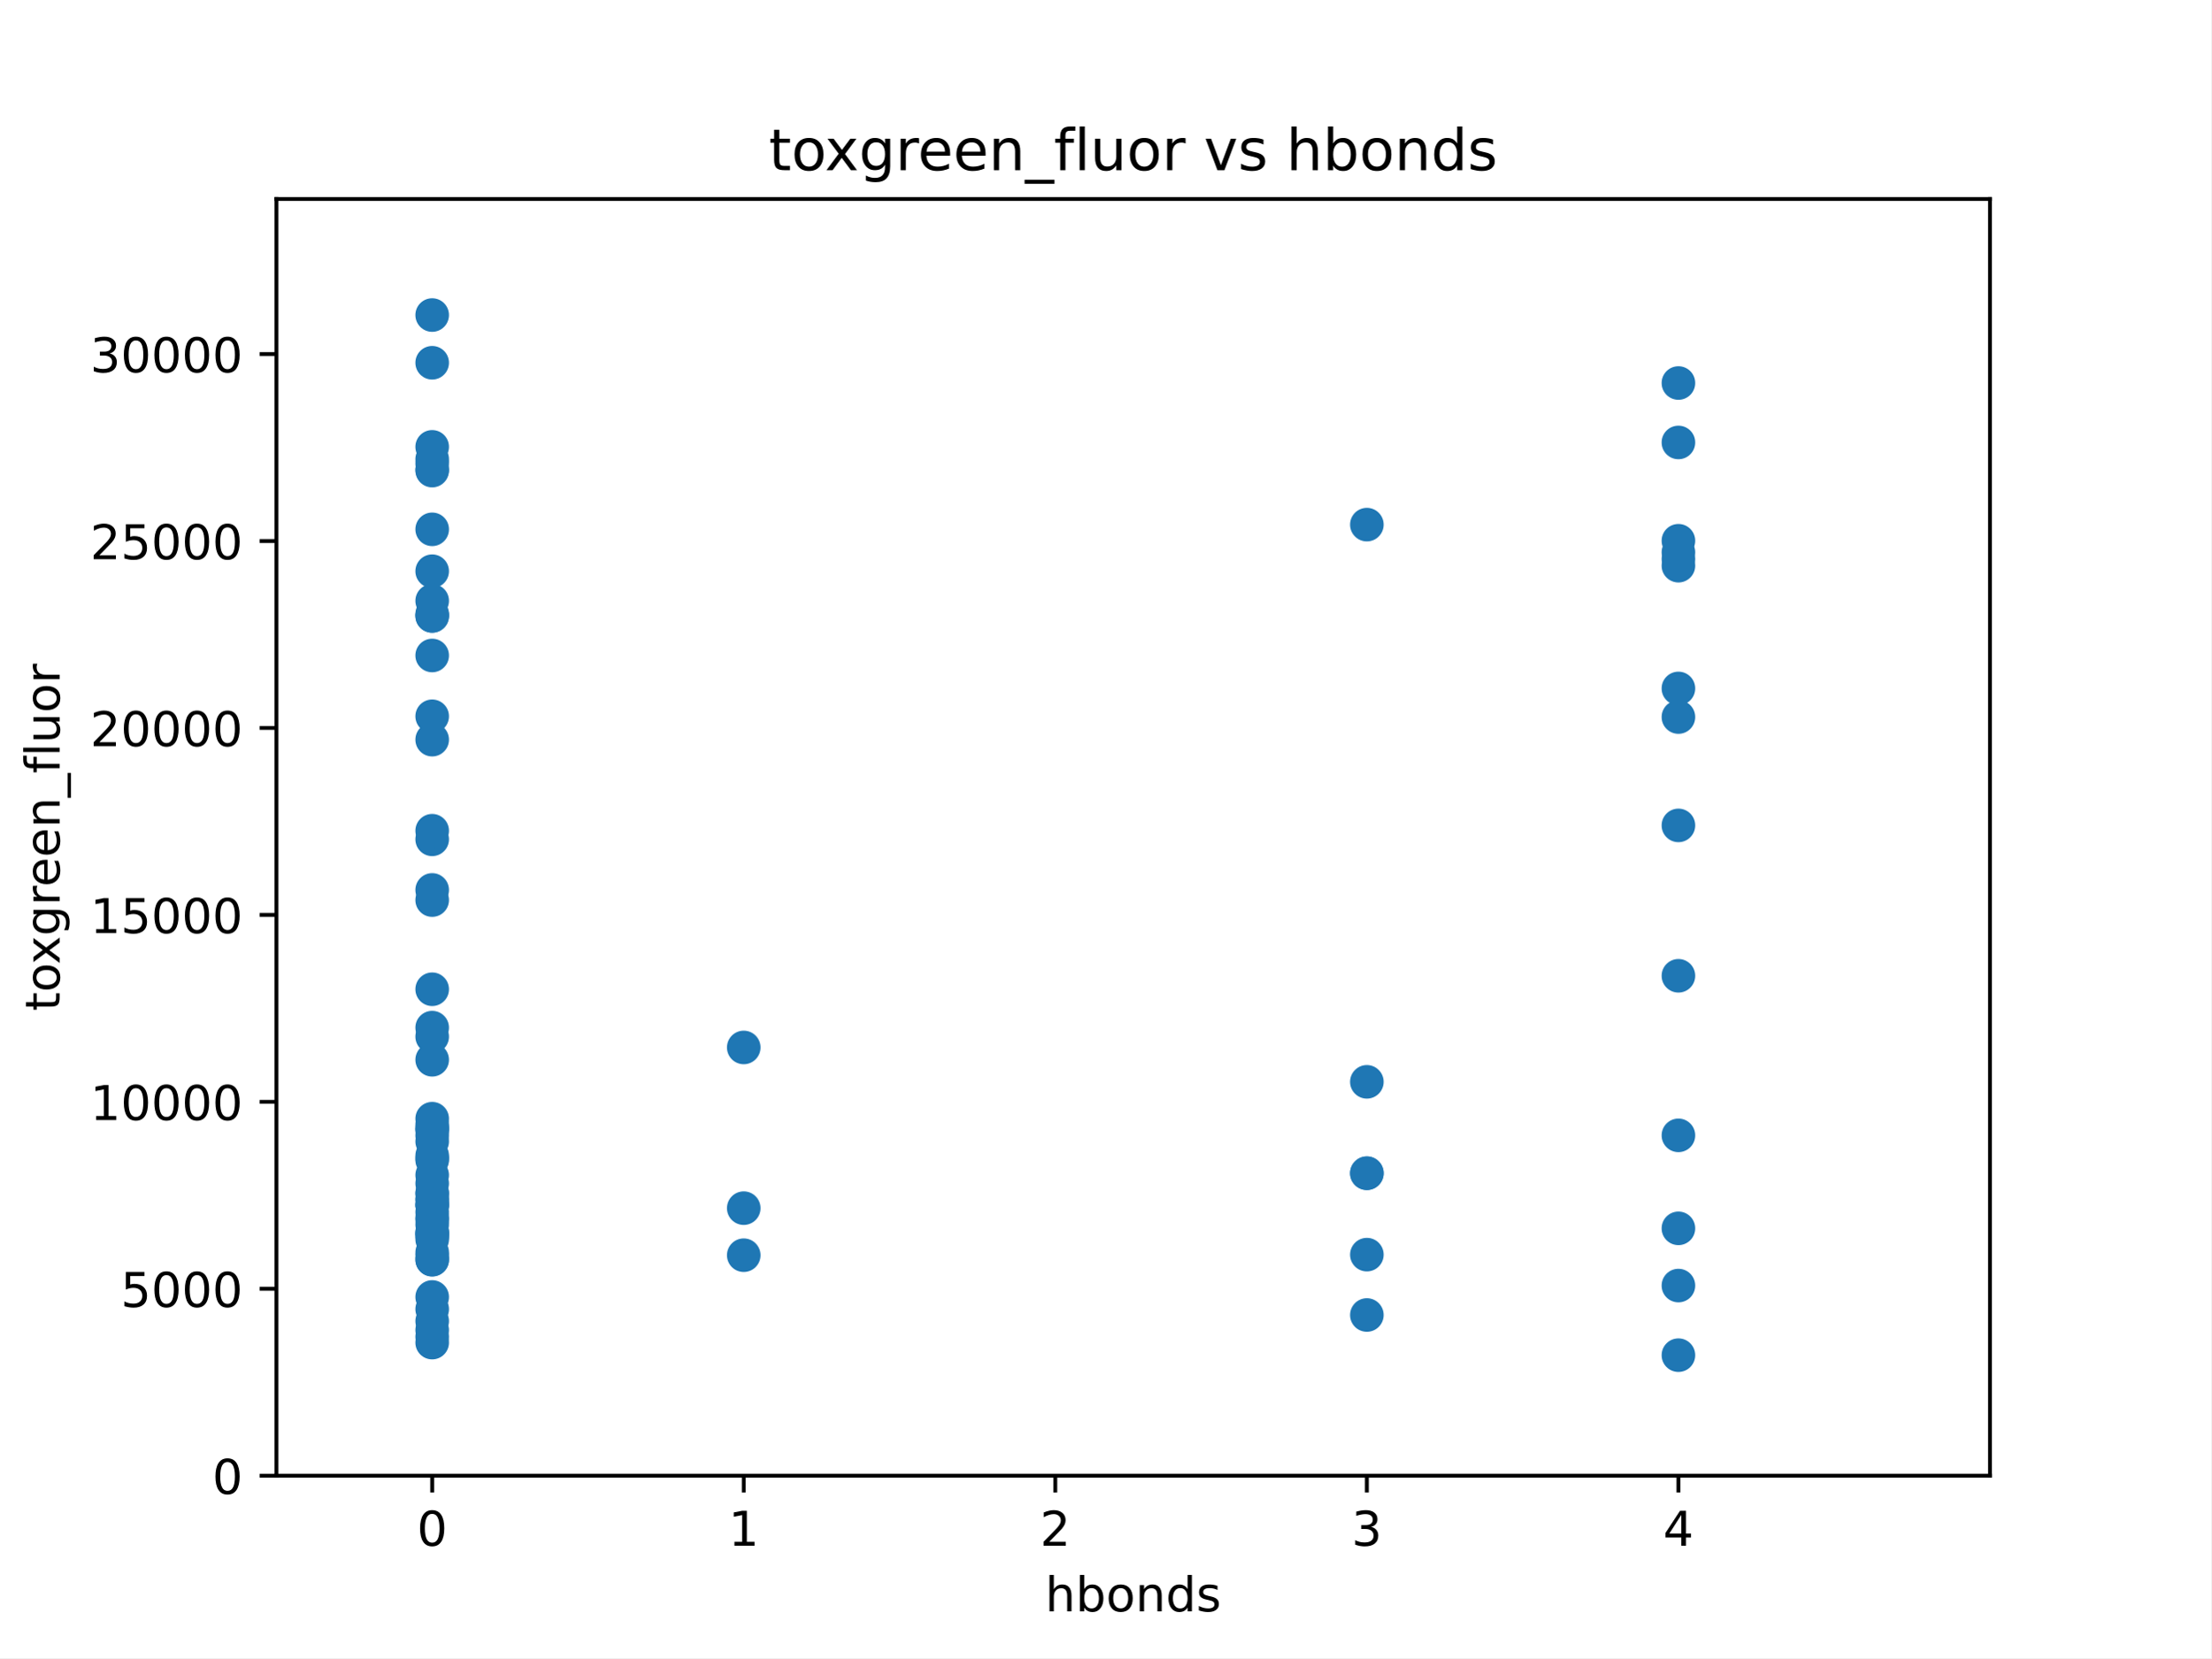
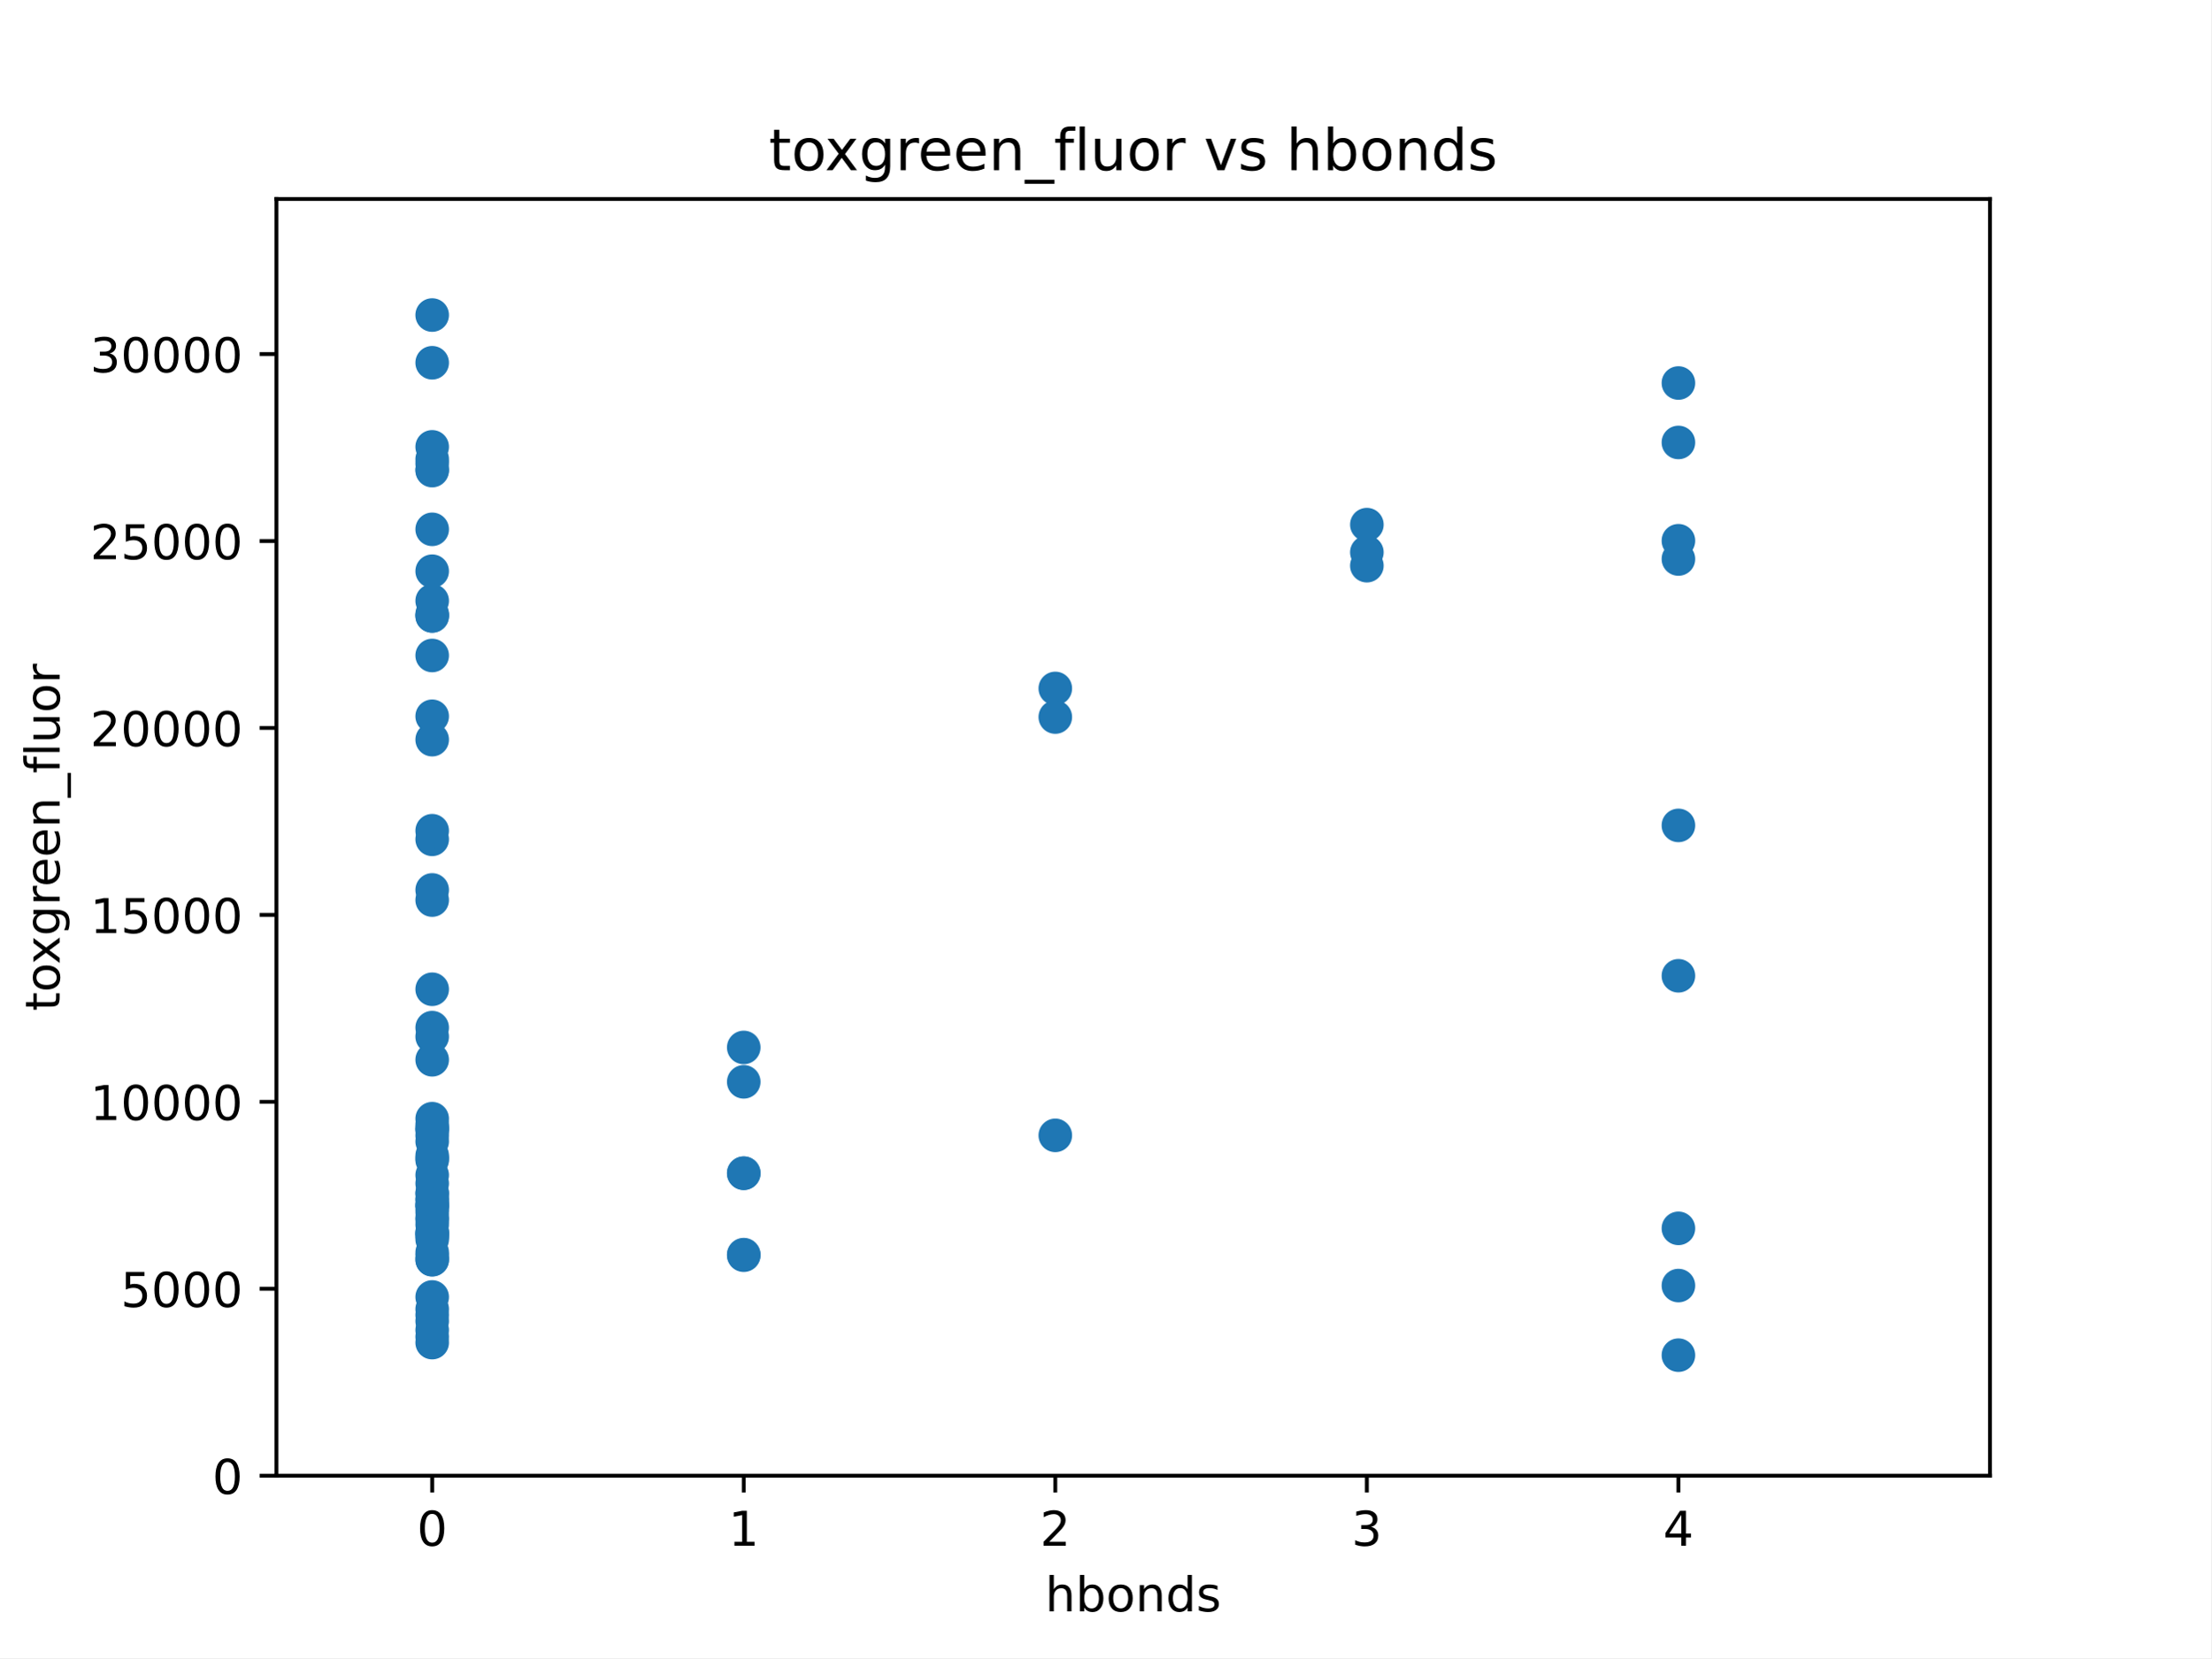
<svg xmlns="http://www.w3.org/2000/svg" xmlns:xlink="http://www.w3.org/1999/xlink" width="460.8pt" height="345.6pt" viewBox="0 0 460.8 345.6" version="1.1">
  <defs>
    <style type="text/css">*{stroke-linejoin: round; stroke-linecap: butt}</style>
  </defs>
  <g id="figure_1">
    <g id="patch_1">
      <path d="M 0 345.6  L 460.8 345.6  L 460.8 0  L 0 0  z " style="fill: #ffffff" />
    </g>
    <g id="axes_1">
      <g id="patch_2">
        <path d="M 57.6 307.584  L 414.72 307.584  L 414.72 41.472  L 57.6 41.472  z " style="fill: #ffffff" />
      </g>
      <g id="PathCollection_1">
        <defs>
-           <path id="medc6081e47" d="M 0 3  C 0.796 3 1.559 2.684 2.121 2.121  C 2.684 1.559 3 0.796 3 0  C 3 -0.796 2.684 -1.559 2.121 -2.121  C 1.559 -2.684 0.796 -3 0 -3  C -0.796 -3 -1.559 -2.684 -2.121 -2.121  C -2.684 -1.559 -3 -0.796 -3 0  C -3 0.796 -2.684 1.559 -2.121 2.121  C -1.559 2.684 -0.796 3 0 3  z " style="stroke: #1f77b4" />
+           <path id="me40e29cd20" d="M 0 3  C 0.796 3 1.559 2.684 2.121 2.121  C 2.684 1.559 3 0.796 3 0  C 3 -0.796 2.684 -1.559 2.121 -2.121  C 1.559 -2.684 0.796 -3 0 -3  C -0.796 -3 -1.559 -2.684 -2.121 -2.121  C -2.684 -1.559 -3 -0.796 -3 0  C -3 0.796 -2.684 1.559 -2.121 2.121  C -1.559 2.684 -0.796 3 0 3  z " style="stroke: #1f77b4" />
        </defs>
-         <g clip-path="url(#p4c594f112e)">
-           <use xlink:href="#medc6081e47" x="90.065" y="75.608" style="fill: #1f77b4; stroke: #1f77b4" />
-           <use xlink:href="#medc6081e47" x="284.858" y="109.346" style="fill: #1f77b4; stroke: #1f77b4" />
-           <use xlink:href="#medc6081e47" x="90.065" y="98.082" style="fill: #1f77b4; stroke: #1f77b4" />
-           <use xlink:href="#medc6081e47" x="90.065" y="93.135" style="fill: #1f77b4; stroke: #1f77b4" />
-           <use xlink:href="#medc6081e47" x="90.065" y="125.226" style="fill: #1f77b4; stroke: #1f77b4" />
-           <use xlink:href="#medc6081e47" x="349.789" y="92.218" style="fill: #1f77b4; stroke: #1f77b4" />
-           <use xlink:href="#medc6081e47" x="90.065" y="110.325" style="fill: #1f77b4; stroke: #1f77b4" />
-           <use xlink:href="#medc6081e47" x="90.065" y="154.165" style="fill: #1f77b4; stroke: #1f77b4" />
-           <use xlink:href="#medc6081e47" x="90.065" y="97.848" style="fill: #1f77b4; stroke: #1f77b4" />
-           <use xlink:href="#medc6081e47" x="349.789" y="79.83" style="fill: #1f77b4; stroke: #1f77b4" />
-           <use xlink:href="#medc6081e47" x="349.789" y="143.491" style="fill: #1f77b4; stroke: #1f77b4" />
-           <use xlink:href="#medc6081e47" x="90.065" y="128.39" style="fill: #1f77b4; stroke: #1f77b4" />
-           <use xlink:href="#medc6081e47" x="90.065" y="174.942" style="fill: #1f77b4; stroke: #1f77b4" />
-           <use xlink:href="#medc6081e47" x="90.065" y="96.624" style="fill: #1f77b4; stroke: #1f77b4" />
-           <use xlink:href="#medc6081e47" x="90.065" y="241.806" style="fill: #1f77b4; stroke: #1f77b4" />
-           <use xlink:href="#medc6081e47" x="349.789" y="112.706" style="fill: #1f77b4; stroke: #1f77b4" />
-           <use xlink:href="#medc6081e47" x="90.065" y="95.702" style="fill: #1f77b4; stroke: #1f77b4" />
-           <use xlink:href="#medc6081e47" x="90.065" y="248.814" style="fill: #1f77b4; stroke: #1f77b4" />
-           <use xlink:href="#medc6081e47" x="90.065" y="128.359" style="fill: #1f77b4; stroke: #1f77b4" />
-           <use xlink:href="#medc6081e47" x="90.065" y="240.845" style="fill: #1f77b4; stroke: #1f77b4" />
-           <use xlink:href="#medc6081e47" x="349.789" y="115.116" style="fill: #1f77b4; stroke: #1f77b4" />
-           <use xlink:href="#medc6081e47" x="349.789" y="116.515" style="fill: #1f77b4; stroke: #1f77b4" />
-           <use xlink:href="#medc6081e47" x="90.065" y="119.054" style="fill: #1f77b4; stroke: #1f77b4" />
-           <use xlink:href="#medc6081e47" x="90.065" y="65.664" style="fill: #1f77b4; stroke: #1f77b4" />
-           <use xlink:href="#medc6081e47" x="90.065" y="256.78" style="fill: #1f77b4; stroke: #1f77b4" />
-           <use xlink:href="#medc6081e47" x="349.789" y="149.452" style="fill: #1f77b4; stroke: #1f77b4" />
-           <use xlink:href="#medc6081e47" x="90.065" y="251.236" style="fill: #1f77b4; stroke: #1f77b4" />
-           <use xlink:href="#medc6081e47" x="90.065" y="252.642" style="fill: #1f77b4; stroke: #1f77b4" />
-           <use xlink:href="#medc6081e47" x="284.858" y="244.514" style="fill: #1f77b4; stroke: #1f77b4" />
-           <use xlink:href="#medc6081e47" x="284.858" y="261.509" style="fill: #1f77b4; stroke: #1f77b4" />
-           <use xlink:href="#medc6081e47" x="349.789" y="267.954" style="fill: #1f77b4; stroke: #1f77b4" />
-           <use xlink:href="#medc6081e47" x="90.065" y="256.907" style="fill: #1f77b4; stroke: #1f77b4" />
-           <use xlink:href="#medc6081e47" x="90.065" y="233.174" style="fill: #1f77b4; stroke: #1f77b4" />
-           <use xlink:href="#medc6081e47" x="349.789" y="256.026" style="fill: #1f77b4; stroke: #1f77b4" />
-           <use xlink:href="#medc6081e47" x="284.858" y="225.488" style="fill: #1f77b4; stroke: #1f77b4" />
-           <use xlink:href="#medc6081e47" x="284.858" y="274.089" style="fill: #1f77b4; stroke: #1f77b4" />
-           <use xlink:href="#medc6081e47" x="90.065" y="275.358" style="fill: #1f77b4; stroke: #1f77b4" />
-           <use xlink:href="#medc6081e47" x="349.789" y="117.905" style="fill: #1f77b4; stroke: #1f77b4" />
-           <use xlink:href="#medc6081e47" x="349.789" y="172.039" style="fill: #1f77b4; stroke: #1f77b4" />
-           <use xlink:href="#medc6081e47" x="90.065" y="272.865" style="fill: #1f77b4; stroke: #1f77b4" />
-           <use xlink:href="#medc6081e47" x="90.065" y="136.622" style="fill: #1f77b4; stroke: #1f77b4" />
-           <use xlink:href="#medc6081e47" x="90.065" y="246.67" style="fill: #1f77b4; stroke: #1f77b4" />
-           <use xlink:href="#medc6081e47" x="90.065" y="262.577" style="fill: #1f77b4; stroke: #1f77b4" />
-           <use xlink:href="#medc6081e47" x="90.065" y="235.338" style="fill: #1f77b4; stroke: #1f77b4" />
-           <use xlink:href="#medc6081e47" x="90.065" y="253.749" style="fill: #1f77b4; stroke: #1f77b4" />
-           <use xlink:href="#medc6081e47" x="90.065" y="257.136" style="fill: #1f77b4; stroke: #1f77b4" />
-           <use xlink:href="#medc6081e47" x="349.789" y="203.383" style="fill: #1f77b4; stroke: #1f77b4" />
-           <use xlink:href="#medc6081e47" x="349.789" y="282.463" style="fill: #1f77b4; stroke: #1f77b4" />
-           <use xlink:href="#medc6081e47" x="90.065" y="241.42" style="fill: #1f77b4; stroke: #1f77b4" />
-           <use xlink:href="#medc6081e47" x="90.065" y="220.89" style="fill: #1f77b4; stroke: #1f77b4" />
-           <use xlink:href="#medc6081e47" x="90.065" y="187.603" style="fill: #1f77b4; stroke: #1f77b4" />
-           <use xlink:href="#medc6081e47" x="90.065" y="262.528" style="fill: #1f77b4; stroke: #1f77b4" />
-           <use xlink:href="#medc6081e47" x="90.065" y="214.193" style="fill: #1f77b4; stroke: #1f77b4" />
-           <use xlink:href="#medc6081e47" x="349.789" y="236.645" style="fill: #1f77b4; stroke: #1f77b4" />
-           <use xlink:href="#medc6081e47" x="90.065" y="248.636" style="fill: #1f77b4; stroke: #1f77b4" />
-           <use xlink:href="#medc6081e47" x="90.065" y="261.776" style="fill: #1f77b4; stroke: #1f77b4" />
-           <use xlink:href="#medc6081e47" x="90.065" y="234.354" style="fill: #1f77b4; stroke: #1f77b4" />
-           <use xlink:href="#medc6081e47" x="90.065" y="254.269" style="fill: #1f77b4; stroke: #1f77b4" />
-           <use xlink:href="#medc6081e47" x="90.065" y="185.491" style="fill: #1f77b4; stroke: #1f77b4" />
-           <use xlink:href="#medc6081e47" x="90.065" y="261.041" style="fill: #1f77b4; stroke: #1f77b4" />
-           <use xlink:href="#medc6081e47" x="90.065" y="236.679" style="fill: #1f77b4; stroke: #1f77b4" />
-           <use xlink:href="#medc6081e47" x="90.065" y="244.929" style="fill: #1f77b4; stroke: #1f77b4" />
-           <use xlink:href="#medc6081e47" x="90.065" y="216.067" style="fill: #1f77b4; stroke: #1f77b4" />
-           <use xlink:href="#medc6081e47" x="90.065" y="278.631" style="fill: #1f77b4; stroke: #1f77b4" />
-           <use xlink:href="#medc6081e47" x="90.065" y="206.191" style="fill: #1f77b4; stroke: #1f77b4" />
-           <use xlink:href="#medc6081e47" x="90.065" y="258.327" style="fill: #1f77b4; stroke: #1f77b4" />
-           <use xlink:href="#medc6081e47" x="90.065" y="255.244" style="fill: #1f77b4; stroke: #1f77b4" />
-           <use xlink:href="#medc6081e47" x="154.996" y="261.626" style="fill: #1f77b4; stroke: #1f77b4" />
-           <use xlink:href="#medc6081e47" x="90.065" y="251.164" style="fill: #1f77b4; stroke: #1f77b4" />
-           <use xlink:href="#medc6081e47" x="154.996" y="251.819" style="fill: #1f77b4; stroke: #1f77b4" />
-           <use xlink:href="#medc6081e47" x="90.065" y="279.843" style="fill: #1f77b4; stroke: #1f77b4" />
-           <use xlink:href="#medc6081e47" x="90.065" y="235.034" style="fill: #1f77b4; stroke: #1f77b4" />
-           <use xlink:href="#medc6081e47" x="284.858" y="244.556" style="fill: #1f77b4; stroke: #1f77b4" />
-           <use xlink:href="#medc6081e47" x="154.996" y="218.322" style="fill: #1f77b4; stroke: #1f77b4" />
-           <use xlink:href="#medc6081e47" x="90.065" y="235.622" style="fill: #1f77b4; stroke: #1f77b4" />
-           <use xlink:href="#medc6081e47" x="90.065" y="127.966" style="fill: #1f77b4; stroke: #1f77b4" />
-           <use xlink:href="#medc6081e47" x="90.065" y="257.689" style="fill: #1f77b4; stroke: #1f77b4" />
-           <use xlink:href="#medc6081e47" x="90.065" y="173.15" style="fill: #1f77b4; stroke: #1f77b4" />
-           <use xlink:href="#medc6081e47" x="90.065" y="257.475" style="fill: #1f77b4; stroke: #1f77b4" />
-           <use xlink:href="#medc6081e47" x="90.065" y="237.917" style="fill: #1f77b4; stroke: #1f77b4" />
-           <use xlink:href="#medc6081e47" x="90.065" y="249.861" style="fill: #1f77b4; stroke: #1f77b4" />
-           <use xlink:href="#medc6081e47" x="90.065" y="251.083" style="fill: #1f77b4; stroke: #1f77b4" />
-           <use xlink:href="#medc6081e47" x="90.065" y="250.173" style="fill: #1f77b4; stroke: #1f77b4" />
-           <use xlink:href="#medc6081e47" x="90.065" y="270.331" style="fill: #1f77b4; stroke: #1f77b4" />
-           <use xlink:href="#medc6081e47" x="90.065" y="277.235" style="fill: #1f77b4; stroke: #1f77b4" />
-           <use xlink:href="#medc6081e47" x="90.065" y="149.294" style="fill: #1f77b4; stroke: #1f77b4" />
+         <g clip-path="url(#p87b3d4bf33)">
+           <use xlink:href="#me40e29cd20" x="90.065" y="75.608" style="fill: #1f77b4; stroke: #1f77b4" />
+           <use xlink:href="#me40e29cd20" x="90.065" y="98.082" style="fill: #1f77b4; stroke: #1f77b4" />
+           <use xlink:href="#me40e29cd20" x="90.065" y="93.135" style="fill: #1f77b4; stroke: #1f77b4" />
+           <use xlink:href="#me40e29cd20" x="90.065" y="125.226" style="fill: #1f77b4; stroke: #1f77b4" />
+           <use xlink:href="#me40e29cd20" x="90.065" y="110.325" style="fill: #1f77b4; stroke: #1f77b4" />
+           <use xlink:href="#me40e29cd20" x="90.065" y="97.848" style="fill: #1f77b4; stroke: #1f77b4" />
+           <use xlink:href="#me40e29cd20" x="349.789" y="79.83" style="fill: #1f77b4; stroke: #1f77b4" />
+           <use xlink:href="#me40e29cd20" x="90.065" y="154.165" style="fill: #1f77b4; stroke: #1f77b4" />
+           <use xlink:href="#me40e29cd20" x="90.065" y="128.39" style="fill: #1f77b4; stroke: #1f77b4" />
+           <use xlink:href="#me40e29cd20" x="90.065" y="174.942" style="fill: #1f77b4; stroke: #1f77b4" />
+           <use xlink:href="#me40e29cd20" x="90.065" y="96.624" style="fill: #1f77b4; stroke: #1f77b4" />
+           <use xlink:href="#me40e29cd20" x="284.858" y="109.346" style="fill: #1f77b4; stroke: #1f77b4" />
+           <use xlink:href="#me40e29cd20" x="90.065" y="95.702" style="fill: #1f77b4; stroke: #1f77b4" />
+           <use xlink:href="#me40e29cd20" x="90.065" y="241.806" style="fill: #1f77b4; stroke: #1f77b4" />
+           <use xlink:href="#me40e29cd20" x="90.065" y="248.814" style="fill: #1f77b4; stroke: #1f77b4" />
+           <use xlink:href="#me40e29cd20" x="219.927" y="143.491" style="fill: #1f77b4; stroke: #1f77b4" />
+           <use xlink:href="#me40e29cd20" x="90.065" y="128.359" style="fill: #1f77b4; stroke: #1f77b4" />
+           <use xlink:href="#me40e29cd20" x="90.065" y="240.845" style="fill: #1f77b4; stroke: #1f77b4" />
+           <use xlink:href="#me40e29cd20" x="349.789" y="92.218" style="fill: #1f77b4; stroke: #1f77b4" />
+           <use xlink:href="#me40e29cd20" x="349.789" y="112.706" style="fill: #1f77b4; stroke: #1f77b4" />
+           <use xlink:href="#me40e29cd20" x="349.789" y="116.515" style="fill: #1f77b4; stroke: #1f77b4" />
+           <use xlink:href="#me40e29cd20" x="90.065" y="119.054" style="fill: #1f77b4; stroke: #1f77b4" />
+           <use xlink:href="#me40e29cd20" x="90.065" y="65.664" style="fill: #1f77b4; stroke: #1f77b4" />
+           <use xlink:href="#me40e29cd20" x="90.065" y="274.089" style="fill: #1f77b4; stroke: #1f77b4" />
+           <use xlink:href="#me40e29cd20" x="90.065" y="256.78" style="fill: #1f77b4; stroke: #1f77b4" />
+           <use xlink:href="#me40e29cd20" x="219.927" y="149.452" style="fill: #1f77b4; stroke: #1f77b4" />
+           <use xlink:href="#me40e29cd20" x="90.065" y="251.236" style="fill: #1f77b4; stroke: #1f77b4" />
+           <use xlink:href="#me40e29cd20" x="154.996" y="244.514" style="fill: #1f77b4; stroke: #1f77b4" />
+           <use xlink:href="#me40e29cd20" x="154.996" y="261.509" style="fill: #1f77b4; stroke: #1f77b4" />
+           <use xlink:href="#me40e29cd20" x="284.858" y="115.116" style="fill: #1f77b4; stroke: #1f77b4" />
+           <use xlink:href="#me40e29cd20" x="90.065" y="256.907" style="fill: #1f77b4; stroke: #1f77b4" />
+           <use xlink:href="#me40e29cd20" x="90.065" y="233.174" style="fill: #1f77b4; stroke: #1f77b4" />
+           <use xlink:href="#me40e29cd20" x="154.996" y="225.488" style="fill: #1f77b4; stroke: #1f77b4" />
+           <use xlink:href="#me40e29cd20" x="90.065" y="252.642" style="fill: #1f77b4; stroke: #1f77b4" />
+           <use xlink:href="#me40e29cd20" x="349.789" y="256.026" style="fill: #1f77b4; stroke: #1f77b4" />
+           <use xlink:href="#me40e29cd20" x="90.065" y="275.358" style="fill: #1f77b4; stroke: #1f77b4" />
+           <use xlink:href="#me40e29cd20" x="284.858" y="117.905" style="fill: #1f77b4; stroke: #1f77b4" />
+           <use xlink:href="#me40e29cd20" x="349.789" y="172.039" style="fill: #1f77b4; stroke: #1f77b4" />
+           <use xlink:href="#me40e29cd20" x="90.065" y="272.865" style="fill: #1f77b4; stroke: #1f77b4" />
+           <use xlink:href="#me40e29cd20" x="90.065" y="136.622" style="fill: #1f77b4; stroke: #1f77b4" />
+           <use xlink:href="#me40e29cd20" x="90.065" y="220.89" style="fill: #1f77b4; stroke: #1f77b4" />
+           <use xlink:href="#me40e29cd20" x="90.065" y="248.636" style="fill: #1f77b4; stroke: #1f77b4" />
+           <use xlink:href="#me40e29cd20" x="90.065" y="246.67" style="fill: #1f77b4; stroke: #1f77b4" />
+           <use xlink:href="#me40e29cd20" x="90.065" y="214.193" style="fill: #1f77b4; stroke: #1f77b4" />
+           <use xlink:href="#me40e29cd20" x="90.065" y="235.338" style="fill: #1f77b4; stroke: #1f77b4" />
+           <use xlink:href="#me40e29cd20" x="90.065" y="253.749" style="fill: #1f77b4; stroke: #1f77b4" />
+           <use xlink:href="#me40e29cd20" x="349.789" y="282.463" style="fill: #1f77b4; stroke: #1f77b4" />
+           <use xlink:href="#me40e29cd20" x="90.065" y="257.136" style="fill: #1f77b4; stroke: #1f77b4" />
+           <use xlink:href="#me40e29cd20" x="90.065" y="262.577" style="fill: #1f77b4; stroke: #1f77b4" />
+           <use xlink:href="#me40e29cd20" x="90.065" y="241.42" style="fill: #1f77b4; stroke: #1f77b4" />
+           <use xlink:href="#me40e29cd20" x="90.065" y="262.528" style="fill: #1f77b4; stroke: #1f77b4" />
+           <use xlink:href="#me40e29cd20" x="90.065" y="187.603" style="fill: #1f77b4; stroke: #1f77b4" />
+           <use xlink:href="#me40e29cd20" x="349.789" y="267.954" style="fill: #1f77b4; stroke: #1f77b4" />
+           <use xlink:href="#me40e29cd20" x="219.927" y="236.645" style="fill: #1f77b4; stroke: #1f77b4" />
+           <use xlink:href="#me40e29cd20" x="90.065" y="251.819" style="fill: #1f77b4; stroke: #1f77b4" />
+           <use xlink:href="#me40e29cd20" x="90.065" y="261.776" style="fill: #1f77b4; stroke: #1f77b4" />
+           <use xlink:href="#me40e29cd20" x="90.065" y="234.354" style="fill: #1f77b4; stroke: #1f77b4" />
+           <use xlink:href="#me40e29cd20" x="90.065" y="254.269" style="fill: #1f77b4; stroke: #1f77b4" />
+           <use xlink:href="#me40e29cd20" x="90.065" y="185.491" style="fill: #1f77b4; stroke: #1f77b4" />
+           <use xlink:href="#me40e29cd20" x="90.065" y="261.041" style="fill: #1f77b4; stroke: #1f77b4" />
+           <use xlink:href="#me40e29cd20" x="90.065" y="236.679" style="fill: #1f77b4; stroke: #1f77b4" />
+           <use xlink:href="#me40e29cd20" x="90.065" y="244.929" style="fill: #1f77b4; stroke: #1f77b4" />
+           <use xlink:href="#me40e29cd20" x="90.065" y="216.067" style="fill: #1f77b4; stroke: #1f77b4" />
+           <use xlink:href="#me40e29cd20" x="90.065" y="278.631" style="fill: #1f77b4; stroke: #1f77b4" />
+           <use xlink:href="#me40e29cd20" x="90.065" y="206.191" style="fill: #1f77b4; stroke: #1f77b4" />
+           <use xlink:href="#me40e29cd20" x="90.065" y="258.327" style="fill: #1f77b4; stroke: #1f77b4" />
+           <use xlink:href="#me40e29cd20" x="154.996" y="261.626" style="fill: #1f77b4; stroke: #1f77b4" />
+           <use xlink:href="#me40e29cd20" x="90.065" y="255.244" style="fill: #1f77b4; stroke: #1f77b4" />
+           <use xlink:href="#me40e29cd20" x="154.996" y="244.556" style="fill: #1f77b4; stroke: #1f77b4" />
+           <use xlink:href="#me40e29cd20" x="90.065" y="251.164" style="fill: #1f77b4; stroke: #1f77b4" />
+           <use xlink:href="#me40e29cd20" x="90.065" y="279.843" style="fill: #1f77b4; stroke: #1f77b4" />
+           <use xlink:href="#me40e29cd20" x="90.065" y="235.034" style="fill: #1f77b4; stroke: #1f77b4" />
+           <use xlink:href="#me40e29cd20" x="154.996" y="218.322" style="fill: #1f77b4; stroke: #1f77b4" />
+           <use xlink:href="#me40e29cd20" x="349.789" y="203.383" style="fill: #1f77b4; stroke: #1f77b4" />
+           <use xlink:href="#me40e29cd20" x="90.065" y="235.622" style="fill: #1f77b4; stroke: #1f77b4" />
+           <use xlink:href="#me40e29cd20" x="90.065" y="127.966" style="fill: #1f77b4; stroke: #1f77b4" />
+           <use xlink:href="#me40e29cd20" x="90.065" y="257.689" style="fill: #1f77b4; stroke: #1f77b4" />
+           <use xlink:href="#me40e29cd20" x="90.065" y="173.15" style="fill: #1f77b4; stroke: #1f77b4" />
+           <use xlink:href="#me40e29cd20" x="90.065" y="257.475" style="fill: #1f77b4; stroke: #1f77b4" />
+           <use xlink:href="#me40e29cd20" x="90.065" y="237.917" style="fill: #1f77b4; stroke: #1f77b4" />
+           <use xlink:href="#me40e29cd20" x="90.065" y="249.861" style="fill: #1f77b4; stroke: #1f77b4" />
+           <use xlink:href="#me40e29cd20" x="90.065" y="251.083" style="fill: #1f77b4; stroke: #1f77b4" />
+           <use xlink:href="#me40e29cd20" x="90.065" y="270.331" style="fill: #1f77b4; stroke: #1f77b4" />
+           <use xlink:href="#me40e29cd20" x="90.065" y="250.173" style="fill: #1f77b4; stroke: #1f77b4" />
+           <use xlink:href="#me40e29cd20" x="90.065" y="277.235" style="fill: #1f77b4; stroke: #1f77b4" />
+           <use xlink:href="#me40e29cd20" x="90.065" y="149.294" style="fill: #1f77b4; stroke: #1f77b4" />
        </g>
      </g>
      <g id="matplotlib.axis_1">
        <g id="xtick_1">
          <g id="line2d_1">
            <defs>
-               <path id="mb0bb286151" d="M 0 0  L 0 3.5  " style="stroke: #000000; stroke-width: 0.8" />
+               <path id="m486a2a1fe2" d="M 0 0  L 0 3.5  " style="stroke: #000000; stroke-width: 0.8" />
            </defs>
            <g>
-               <use xlink:href="#mb0bb286151" x="90.065" y="307.584" style="stroke: #000000; stroke-width: 0.8" />
+               <use xlink:href="#m486a2a1fe2" x="90.065" y="307.584" style="stroke: #000000; stroke-width: 0.8" />
            </g>
          </g>
          <g id="text_1">
            <g transform="translate(86.8842 322.1824) scale(0.1 -0.1)">
              <defs>
                <path id="DejaVuSans-30" d="M 2034 4250  Q 1547 4250 1301 3770  Q 1056 3291 1056 2328  Q 1056 1369 1301 889  Q 1547 409 2034 409  Q 2525 409 2770 889  Q 3016 1369 3016 2328  Q 3016 3291 2770 3770  Q 2525 4250 2034 4250  z M 2034 4750  Q 2819 4750 3233 4129  Q 3647 3509 3647 2328  Q 3647 1150 3233 529  Q 2819 -91 2034 -91  Q 1250 -91 836 529  Q 422 1150 422 2328  Q 422 3509 836 4129  Q 1250 4750 2034 4750  z " transform="scale(0.015625)" />
              </defs>
              <use xlink:href="#DejaVuSans-30" />
            </g>
          </g>
        </g>
        <g id="xtick_2">
          <g id="line2d_2">
            <g>
-               <use xlink:href="#mb0bb286151" x="154.996" y="307.584" style="stroke: #000000; stroke-width: 0.8" />
+               <use xlink:href="#m486a2a1fe2" x="154.996" y="307.584" style="stroke: #000000; stroke-width: 0.8" />
            </g>
          </g>
          <g id="text_2">
            <g transform="translate(151.8151 322.1824) scale(0.1 -0.1)">
              <defs>
                <path id="DejaVuSans-31" d="M 794 531  L 1825 531  L 1825 4091  L 703 3866  L 703 4441  L 1819 4666  L 2450 4666  L 2450 531  L 3481 531  L 3481 0  L 794 0  L 794 531  z " transform="scale(0.015625)" />
              </defs>
              <use xlink:href="#DejaVuSans-31" />
            </g>
          </g>
        </g>
        <g id="xtick_3">
          <g id="line2d_3">
            <g>
-               <use xlink:href="#mb0bb286151" x="219.927" y="307.584" style="stroke: #000000; stroke-width: 0.8" />
+               <use xlink:href="#m486a2a1fe2" x="219.927" y="307.584" style="stroke: #000000; stroke-width: 0.8" />
            </g>
          </g>
          <g id="text_3">
            <g transform="translate(216.746 322.1824) scale(0.1 -0.1)">
              <defs>
                <path id="DejaVuSans-32" d="M 1228 531  L 3431 531  L 3431 0  L 469 0  L 469 531  Q 828 903 1448 1529  Q 2069 2156 2228 2338  Q 2531 2678 2651 2914  Q 2772 3150 2772 3378  Q 2772 3750 2511 3984  Q 2250 4219 1831 4219  Q 1534 4219 1204 4116  Q 875 4013 500 3803  L 500 4441  Q 881 4594 1212 4672  Q 1544 4750 1819 4750  Q 2544 4750 2975 4387  Q 3406 4025 3406 3419  Q 3406 3131 3298 2873  Q 3191 2616 2906 2266  Q 2828 2175 2409 1742  Q 1991 1309 1228 531  z " transform="scale(0.015625)" />
              </defs>
              <use xlink:href="#DejaVuSans-32" />
            </g>
          </g>
        </g>
        <g id="xtick_4">
          <g id="line2d_4">
            <g>
-               <use xlink:href="#mb0bb286151" x="284.858" y="307.584" style="stroke: #000000; stroke-width: 0.8" />
+               <use xlink:href="#m486a2a1fe2" x="284.858" y="307.584" style="stroke: #000000; stroke-width: 0.8" />
            </g>
          </g>
          <g id="text_4">
            <g transform="translate(281.6769 322.1824) scale(0.1 -0.1)">
              <defs>
                <path id="DejaVuSans-33" d="M 2597 2516  Q 3050 2419 3304 2112  Q 3559 1806 3559 1356  Q 3559 666 3084 287  Q 2609 -91 1734 -91  Q 1441 -91 1130 -33  Q 819 25 488 141  L 488 750  Q 750 597 1062 519  Q 1375 441 1716 441  Q 2309 441 2620 675  Q 2931 909 2931 1356  Q 2931 1769 2642 2001  Q 2353 2234 1838 2234  L 1294 2234  L 1294 2753  L 1863 2753  Q 2328 2753 2575 2939  Q 2822 3125 2822 3475  Q 2822 3834 2567 4026  Q 2313 4219 1838 4219  Q 1578 4219 1281 4162  Q 984 4106 628 3988  L 628 4550  Q 988 4650 1302 4700  Q 1616 4750 1894 4750  Q 2613 4750 3031 4423  Q 3450 4097 3450 3541  Q 3450 3153 3228 2886  Q 3006 2619 2597 2516  z " transform="scale(0.015625)" />
              </defs>
              <use xlink:href="#DejaVuSans-33" />
            </g>
          </g>
        </g>
        <g id="xtick_5">
          <g id="line2d_5">
            <g>
-               <use xlink:href="#mb0bb286151" x="349.789" y="307.584" style="stroke: #000000; stroke-width: 0.8" />
+               <use xlink:href="#m486a2a1fe2" x="349.789" y="307.584" style="stroke: #000000; stroke-width: 0.8" />
            </g>
          </g>
          <g id="text_5">
            <g transform="translate(346.6078 322.1824) scale(0.1 -0.1)">
              <defs>
                <path id="DejaVuSans-34" d="M 2419 4116  L 825 1625  L 2419 1625  L 2419 4116  z M 2253 4666  L 3047 4666  L 3047 1625  L 3713 1625  L 3713 1100  L 3047 1100  L 3047 0  L 2419 0  L 2419 1100  L 313 1100  L 313 1709  L 2253 4666  z " transform="scale(0.015625)" />
              </defs>
              <use xlink:href="#DejaVuSans-34" />
            </g>
          </g>
        </g>
        <g id="text_6">
          <g transform="translate(217.81 335.8606) scale(0.1 -0.1)">
            <defs>
              <path id="DejaVuSans-68" d="M 3513 2113  L 3513 0  L 2938 0  L 2938 2094  Q 2938 2591 2744 2837  Q 2550 3084 2163 3084  Q 1697 3084 1428 2787  Q 1159 2491 1159 1978  L 1159 0  L 581 0  L 581 4863  L 1159 4863  L 1159 2956  Q 1366 3272 1645 3428  Q 1925 3584 2291 3584  Q 2894 3584 3203 3211  Q 3513 2838 3513 2113  z " transform="scale(0.015625)" />
              <path id="DejaVuSans-62" d="M 3116 1747  Q 3116 2381 2855 2742  Q 2594 3103 2138 3103  Q 1681 3103 1420 2742  Q 1159 2381 1159 1747  Q 1159 1113 1420 752  Q 1681 391 2138 391  Q 2594 391 2855 752  Q 3116 1113 3116 1747  z M 1159 2969  Q 1341 3281 1617 3432  Q 1894 3584 2278 3584  Q 2916 3584 3314 3078  Q 3713 2572 3713 1747  Q 3713 922 3314 415  Q 2916 -91 2278 -91  Q 1894 -91 1617 61  Q 1341 213 1159 525  L 1159 0  L 581 0  L 581 4863  L 1159 4863  L 1159 2969  z " transform="scale(0.015625)" />
              <path id="DejaVuSans-6f" d="M 1959 3097  Q 1497 3097 1228 2736  Q 959 2375 959 1747  Q 959 1119 1226 758  Q 1494 397 1959 397  Q 2419 397 2687 759  Q 2956 1122 2956 1747  Q 2956 2369 2687 2733  Q 2419 3097 1959 3097  z M 1959 3584  Q 2709 3584 3137 3096  Q 3566 2609 3566 1747  Q 3566 888 3137 398  Q 2709 -91 1959 -91  Q 1206 -91 779 398  Q 353 888 353 1747  Q 353 2609 779 3096  Q 1206 3584 1959 3584  z " transform="scale(0.015625)" />
              <path id="DejaVuSans-6e" d="M 3513 2113  L 3513 0  L 2938 0  L 2938 2094  Q 2938 2591 2744 2837  Q 2550 3084 2163 3084  Q 1697 3084 1428 2787  Q 1159 2491 1159 1978  L 1159 0  L 581 0  L 581 3500  L 1159 3500  L 1159 2956  Q 1366 3272 1645 3428  Q 1925 3584 2291 3584  Q 2894 3584 3203 3211  Q 3513 2838 3513 2113  z " transform="scale(0.015625)" />
              <path id="DejaVuSans-64" d="M 2906 2969  L 2906 4863  L 3481 4863  L 3481 0  L 2906 0  L 2906 525  Q 2725 213 2448 61  Q 2172 -91 1784 -91  Q 1150 -91 751 415  Q 353 922 353 1747  Q 353 2572 751 3078  Q 1150 3584 1784 3584  Q 2172 3584 2448 3432  Q 2725 3281 2906 2969  z M 947 1747  Q 947 1113 1208 752  Q 1469 391 1925 391  Q 2381 391 2643 752  Q 2906 1113 2906 1747  Q 2906 2381 2643 2742  Q 2381 3103 1925 3103  Q 1469 3103 1208 2742  Q 947 2381 947 1747  z " transform="scale(0.015625)" />
              <path id="DejaVuSans-73" d="M 2834 3397  L 2834 2853  Q 2591 2978 2328 3040  Q 2066 3103 1784 3103  Q 1356 3103 1142 2972  Q 928 2841 928 2578  Q 928 2378 1081 2264  Q 1234 2150 1697 2047  L 1894 2003  Q 2506 1872 2764 1633  Q 3022 1394 3022 966  Q 3022 478 2636 193  Q 2250 -91 1575 -91  Q 1294 -91 989 -36  Q 684 19 347 128  L 347 722  Q 666 556 975 473  Q 1284 391 1588 391  Q 1994 391 2212 530  Q 2431 669 2431 922  Q 2431 1156 2273 1281  Q 2116 1406 1581 1522  L 1381 1569  Q 847 1681 609 1914  Q 372 2147 372 2553  Q 372 3047 722 3315  Q 1072 3584 1716 3584  Q 2034 3584 2315 3537  Q 2597 3491 2834 3397  z " transform="scale(0.015625)" />
            </defs>
            <use xlink:href="#DejaVuSans-68" />
            <use xlink:href="#DejaVuSans-62" x="63.379" />
            <use xlink:href="#DejaVuSans-6f" x="126.855" />
            <use xlink:href="#DejaVuSans-6e" x="188.037" />
            <use xlink:href="#DejaVuSans-64" x="251.416" />
            <use xlink:href="#DejaVuSans-73" x="314.893" />
          </g>
        </g>
      </g>
      <g id="matplotlib.axis_2">
        <g id="ytick_1">
          <g id="line2d_6">
            <defs>
-               <path id="m810cd45fa4" d="M 0 0  L -3.5 0  " style="stroke: #000000; stroke-width: 0.8" />
+               <path id="m52365ebca4" d="M 0 0  L -3.5 0  " style="stroke: #000000; stroke-width: 0.8" />
            </defs>
            <g>
-               <use xlink:href="#m810cd45fa4" x="57.6" y="307.584" style="stroke: #000000; stroke-width: 0.8" />
+               <use xlink:href="#m52365ebca4" x="57.6" y="307.584" style="stroke: #000000; stroke-width: 0.8" />
            </g>
          </g>
          <g id="text_7">
            <g transform="translate(44.2375 311.3832) scale(0.1 -0.1)">
              <use xlink:href="#DejaVuSans-30" />
            </g>
          </g>
        </g>
        <g id="ytick_2">
          <g id="line2d_7">
            <g>
-               <use xlink:href="#m810cd45fa4" x="57.6" y="268.619" style="stroke: #000000; stroke-width: 0.8" />
+               <use xlink:href="#m52365ebca4" x="57.6" y="268.619" style="stroke: #000000; stroke-width: 0.8" />
            </g>
          </g>
          <g id="text_8">
            <g transform="translate(25.15 272.4178) scale(0.1 -0.1)">
              <defs>
                <path id="DejaVuSans-35" d="M 691 4666  L 3169 4666  L 3169 4134  L 1269 4134  L 1269 2991  Q 1406 3038 1543 3061  Q 1681 3084 1819 3084  Q 2600 3084 3056 2656  Q 3513 2228 3513 1497  Q 3513 744 3044 326  Q 2575 -91 1722 -91  Q 1428 -91 1123 -41  Q 819 9 494 109  L 494 744  Q 775 591 1075 516  Q 1375 441 1709 441  Q 2250 441 2565 725  Q 2881 1009 2881 1497  Q 2881 1984 2565 2268  Q 2250 2553 1709 2553  Q 1456 2553 1204 2497  Q 953 2441 691 2322  L 691 4666  z " transform="scale(0.015625)" />
              </defs>
              <use xlink:href="#DejaVuSans-35" />
              <use xlink:href="#DejaVuSans-30" x="63.623" />
              <use xlink:href="#DejaVuSans-30" x="127.246" />
              <use xlink:href="#DejaVuSans-30" x="190.869" />
            </g>
          </g>
        </g>
        <g id="ytick_3">
          <g id="line2d_8">
            <g>
-               <use xlink:href="#m810cd45fa4" x="57.6" y="229.653" style="stroke: #000000; stroke-width: 0.8" />
+               <use xlink:href="#m52365ebca4" x="57.6" y="229.653" style="stroke: #000000; stroke-width: 0.8" />
            </g>
          </g>
          <g id="text_9">
            <g transform="translate(18.7875 233.4524) scale(0.1 -0.1)">
              <use xlink:href="#DejaVuSans-31" />
              <use xlink:href="#DejaVuSans-30" x="63.623" />
              <use xlink:href="#DejaVuSans-30" x="127.246" />
              <use xlink:href="#DejaVuSans-30" x="190.869" />
              <use xlink:href="#DejaVuSans-30" x="254.492" />
            </g>
          </g>
        </g>
        <g id="ytick_4">
          <g id="line2d_9">
            <g>
-               <use xlink:href="#m810cd45fa4" x="57.6" y="190.688" style="stroke: #000000; stroke-width: 0.8" />
+               <use xlink:href="#m52365ebca4" x="57.6" y="190.688" style="stroke: #000000; stroke-width: 0.8" />
            </g>
          </g>
          <g id="text_10">
            <g transform="translate(18.7875 194.487) scale(0.1 -0.1)">
              <use xlink:href="#DejaVuSans-31" />
              <use xlink:href="#DejaVuSans-35" x="63.623" />
              <use xlink:href="#DejaVuSans-30" x="127.246" />
              <use xlink:href="#DejaVuSans-30" x="190.869" />
              <use xlink:href="#DejaVuSans-30" x="254.492" />
            </g>
          </g>
        </g>
        <g id="ytick_5">
          <g id="line2d_10">
            <g>
-               <use xlink:href="#m810cd45fa4" x="57.6" y="151.722" style="stroke: #000000; stroke-width: 0.8" />
+               <use xlink:href="#m52365ebca4" x="57.6" y="151.722" style="stroke: #000000; stroke-width: 0.8" />
            </g>
          </g>
          <g id="text_11">
            <g transform="translate(18.7875 155.5216) scale(0.1 -0.1)">
              <use xlink:href="#DejaVuSans-32" />
              <use xlink:href="#DejaVuSans-30" x="63.623" />
              <use xlink:href="#DejaVuSans-30" x="127.246" />
              <use xlink:href="#DejaVuSans-30" x="190.869" />
              <use xlink:href="#DejaVuSans-30" x="254.492" />
            </g>
          </g>
        </g>
        <g id="ytick_6">
          <g id="line2d_11">
            <g>
-               <use xlink:href="#m810cd45fa4" x="57.6" y="112.757" style="stroke: #000000; stroke-width: 0.8" />
+               <use xlink:href="#m52365ebca4" x="57.6" y="112.757" style="stroke: #000000; stroke-width: 0.8" />
            </g>
          </g>
          <g id="text_12">
            <g transform="translate(18.7875 116.5562) scale(0.1 -0.1)">
              <use xlink:href="#DejaVuSans-32" />
              <use xlink:href="#DejaVuSans-35" x="63.623" />
              <use xlink:href="#DejaVuSans-30" x="127.246" />
              <use xlink:href="#DejaVuSans-30" x="190.869" />
              <use xlink:href="#DejaVuSans-30" x="254.492" />
            </g>
          </g>
        </g>
        <g id="ytick_7">
          <g id="line2d_12">
            <g>
-               <use xlink:href="#m810cd45fa4" x="57.6" y="73.792" style="stroke: #000000; stroke-width: 0.8" />
+               <use xlink:href="#m52365ebca4" x="57.6" y="73.792" style="stroke: #000000; stroke-width: 0.8" />
            </g>
          </g>
          <g id="text_13">
            <g transform="translate(18.7875 77.59077) scale(0.1 -0.1)">
              <use xlink:href="#DejaVuSans-33" />
              <use xlink:href="#DejaVuSans-30" x="63.623" />
              <use xlink:href="#DejaVuSans-30" x="127.246" />
              <use xlink:href="#DejaVuSans-30" x="190.869" />
              <use xlink:href="#DejaVuSans-30" x="254.492" />
            </g>
          </g>
        </g>
        <g id="text_14">
          <g transform="translate(12.42969 210.7225) rotate(-90) scale(0.1 -0.1)">
            <defs>
              <path id="DejaVuSans-74" d="M 1172 4494  L 1172 3500  L 2356 3500  L 2356 3053  L 1172 3053  L 1172 1153  Q 1172 725 1289 603  Q 1406 481 1766 481  L 2356 481  L 2356 0  L 1766 0  Q 1100 0 847 248  Q 594 497 594 1153  L 594 3053  L 172 3053  L 172 3500  L 594 3500  L 594 4494  L 1172 4494  z " transform="scale(0.015625)" />
              <path id="DejaVuSans-78" d="M 3513 3500  L 2247 1797  L 3578 0  L 2900 0  L 1881 1375  L 863 0  L 184 0  L 1544 1831  L 300 3500  L 978 3500  L 1906 2253  L 2834 3500  L 3513 3500  z " transform="scale(0.015625)" />
              <path id="DejaVuSans-67" d="M 2906 1791  Q 2906 2416 2648 2759  Q 2391 3103 1925 3103  Q 1463 3103 1205 2759  Q 947 2416 947 1791  Q 947 1169 1205 825  Q 1463 481 1925 481  Q 2391 481 2648 825  Q 2906 1169 2906 1791  z M 3481 434  Q 3481 -459 3084 -895  Q 2688 -1331 1869 -1331  Q 1566 -1331 1297 -1286  Q 1028 -1241 775 -1147  L 775 -588  Q 1028 -725 1275 -790  Q 1522 -856 1778 -856  Q 2344 -856 2625 -561  Q 2906 -266 2906 331  L 2906 616  Q 2728 306 2450 153  Q 2172 0 1784 0  Q 1141 0 747 490  Q 353 981 353 1791  Q 353 2603 747 3093  Q 1141 3584 1784 3584  Q 2172 3584 2450 3431  Q 2728 3278 2906 2969  L 2906 3500  L 3481 3500  L 3481 434  z " transform="scale(0.015625)" />
              <path id="DejaVuSans-72" d="M 2631 2963  Q 2534 3019 2420 3045  Q 2306 3072 2169 3072  Q 1681 3072 1420 2755  Q 1159 2438 1159 1844  L 1159 0  L 581 0  L 581 3500  L 1159 3500  L 1159 2956  Q 1341 3275 1631 3429  Q 1922 3584 2338 3584  Q 2397 3584 2469 3576  Q 2541 3569 2628 3553  L 2631 2963  z " transform="scale(0.015625)" />
              <path id="DejaVuSans-65" d="M 3597 1894  L 3597 1613  L 953 1613  Q 991 1019 1311 708  Q 1631 397 2203 397  Q 2534 397 2845 478  Q 3156 559 3463 722  L 3463 178  Q 3153 47 2828 -22  Q 2503 -91 2169 -91  Q 1331 -91 842 396  Q 353 884 353 1716  Q 353 2575 817 3079  Q 1281 3584 2069 3584  Q 2775 3584 3186 3129  Q 3597 2675 3597 1894  z M 3022 2063  Q 3016 2534 2758 2815  Q 2500 3097 2075 3097  Q 1594 3097 1305 2825  Q 1016 2553 972 2059  L 3022 2063  z " transform="scale(0.015625)" />
              <path id="DejaVuSans-5f" d="M 3263 -1063  L 3263 -1509  L -63 -1509  L -63 -1063  L 3263 -1063  z " transform="scale(0.015625)" />
              <path id="DejaVuSans-66" d="M 2375 4863  L 2375 4384  L 1825 4384  Q 1516 4384 1395 4259  Q 1275 4134 1275 3809  L 1275 3500  L 2222 3500  L 2222 3053  L 1275 3053  L 1275 0  L 697 0  L 697 3053  L 147 3053  L 147 3500  L 697 3500  L 697 3744  Q 697 4328 969 4595  Q 1241 4863 1831 4863  L 2375 4863  z " transform="scale(0.015625)" />
              <path id="DejaVuSans-6c" d="M 603 4863  L 1178 4863  L 1178 0  L 603 0  L 603 4863  z " transform="scale(0.015625)" />
              <path id="DejaVuSans-75" d="M 544 1381  L 544 3500  L 1119 3500  L 1119 1403  Q 1119 906 1312 657  Q 1506 409 1894 409  Q 2359 409 2629 706  Q 2900 1003 2900 1516  L 2900 3500  L 3475 3500  L 3475 0  L 2900 0  L 2900 538  Q 2691 219 2414 64  Q 2138 -91 1772 -91  Q 1169 -91 856 284  Q 544 659 544 1381  z M 1991 3584  L 1991 3584  z " transform="scale(0.015625)" />
            </defs>
            <use xlink:href="#DejaVuSans-74" />
            <use xlink:href="#DejaVuSans-6f" x="39.209" />
            <use xlink:href="#DejaVuSans-78" x="97.266" />
            <use xlink:href="#DejaVuSans-67" x="156.445" />
            <use xlink:href="#DejaVuSans-72" x="219.922" />
            <use xlink:href="#DejaVuSans-65" x="258.785" />
            <use xlink:href="#DejaVuSans-65" x="320.309" />
            <use xlink:href="#DejaVuSans-6e" x="381.832" />
            <use xlink:href="#DejaVuSans-5f" x="445.211" />
            <use xlink:href="#DejaVuSans-66" x="495.211" />
            <use xlink:href="#DejaVuSans-6c" x="530.416" />
            <use xlink:href="#DejaVuSans-75" x="558.199" />
            <use xlink:href="#DejaVuSans-6f" x="621.578" />
            <use xlink:href="#DejaVuSans-72" x="682.76" />
          </g>
        </g>
      </g>
      <g id="patch_3">
        <path d="M 57.6 307.584  L 57.6 41.472  " style="fill: none; stroke: #000000; stroke-width: 0.8; stroke-linejoin: miter; stroke-linecap: square" />
      </g>
      <g id="patch_4">
        <path d="M 414.72 307.584  L 414.72 41.472  " style="fill: none; stroke: #000000; stroke-width: 0.8; stroke-linejoin: miter; stroke-linecap: square" />
      </g>
      <g id="patch_5">
        <path d="M 57.6 307.584  L 414.72 307.584  " style="fill: none; stroke: #000000; stroke-width: 0.8; stroke-linejoin: miter; stroke-linecap: square" />
      </g>
      <g id="patch_6">
        <path d="M 57.6 41.472  L 414.72 41.472  " style="fill: none; stroke: #000000; stroke-width: 0.8; stroke-linejoin: miter; stroke-linecap: square" />
      </g>
      <g id="text_15">
        <g transform="translate(160.2159 35.472) scale(0.12 -0.12)">
          <defs>
            <path id="DejaVuSans-20" transform="scale(0.015625)" />
            <path id="DejaVuSans-76" d="M 191 3500  L 800 3500  L 1894 563  L 2988 3500  L 3597 3500  L 2284 0  L 1503 0  L 191 3500  z " transform="scale(0.015625)" />
          </defs>
          <use xlink:href="#DejaVuSans-74" />
          <use xlink:href="#DejaVuSans-6f" x="39.209" />
          <use xlink:href="#DejaVuSans-78" x="97.266" />
          <use xlink:href="#DejaVuSans-67" x="156.445" />
          <use xlink:href="#DejaVuSans-72" x="219.922" />
          <use xlink:href="#DejaVuSans-65" x="258.785" />
          <use xlink:href="#DejaVuSans-65" x="320.309" />
          <use xlink:href="#DejaVuSans-6e" x="381.832" />
          <use xlink:href="#DejaVuSans-5f" x="445.211" />
          <use xlink:href="#DejaVuSans-66" x="495.211" />
          <use xlink:href="#DejaVuSans-6c" x="530.416" />
          <use xlink:href="#DejaVuSans-75" x="558.199" />
          <use xlink:href="#DejaVuSans-6f" x="621.578" />
          <use xlink:href="#DejaVuSans-72" x="682.76" />
          <use xlink:href="#DejaVuSans-20" x="723.873" />
          <use xlink:href="#DejaVuSans-76" x="755.66" />
          <use xlink:href="#DejaVuSans-73" x="814.84" />
          <use xlink:href="#DejaVuSans-20" x="866.939" />
          <use xlink:href="#DejaVuSans-68" x="898.727" />
          <use xlink:href="#DejaVuSans-62" x="962.105" />
          <use xlink:href="#DejaVuSans-6f" x="1025.582" />
          <use xlink:href="#DejaVuSans-6e" x="1086.764" />
          <use xlink:href="#DejaVuSans-64" x="1150.143" />
          <use xlink:href="#DejaVuSans-73" x="1213.619" />
        </g>
      </g>
    </g>
  </g>
  <defs>
-     <clipPath id="p4c594f112e">
+     <clipPath id="p87b3d4bf33">
      <rect x="57.6" y="41.472" width="357.12" height="266.112" />
    </clipPath>
  </defs>
</svg>
